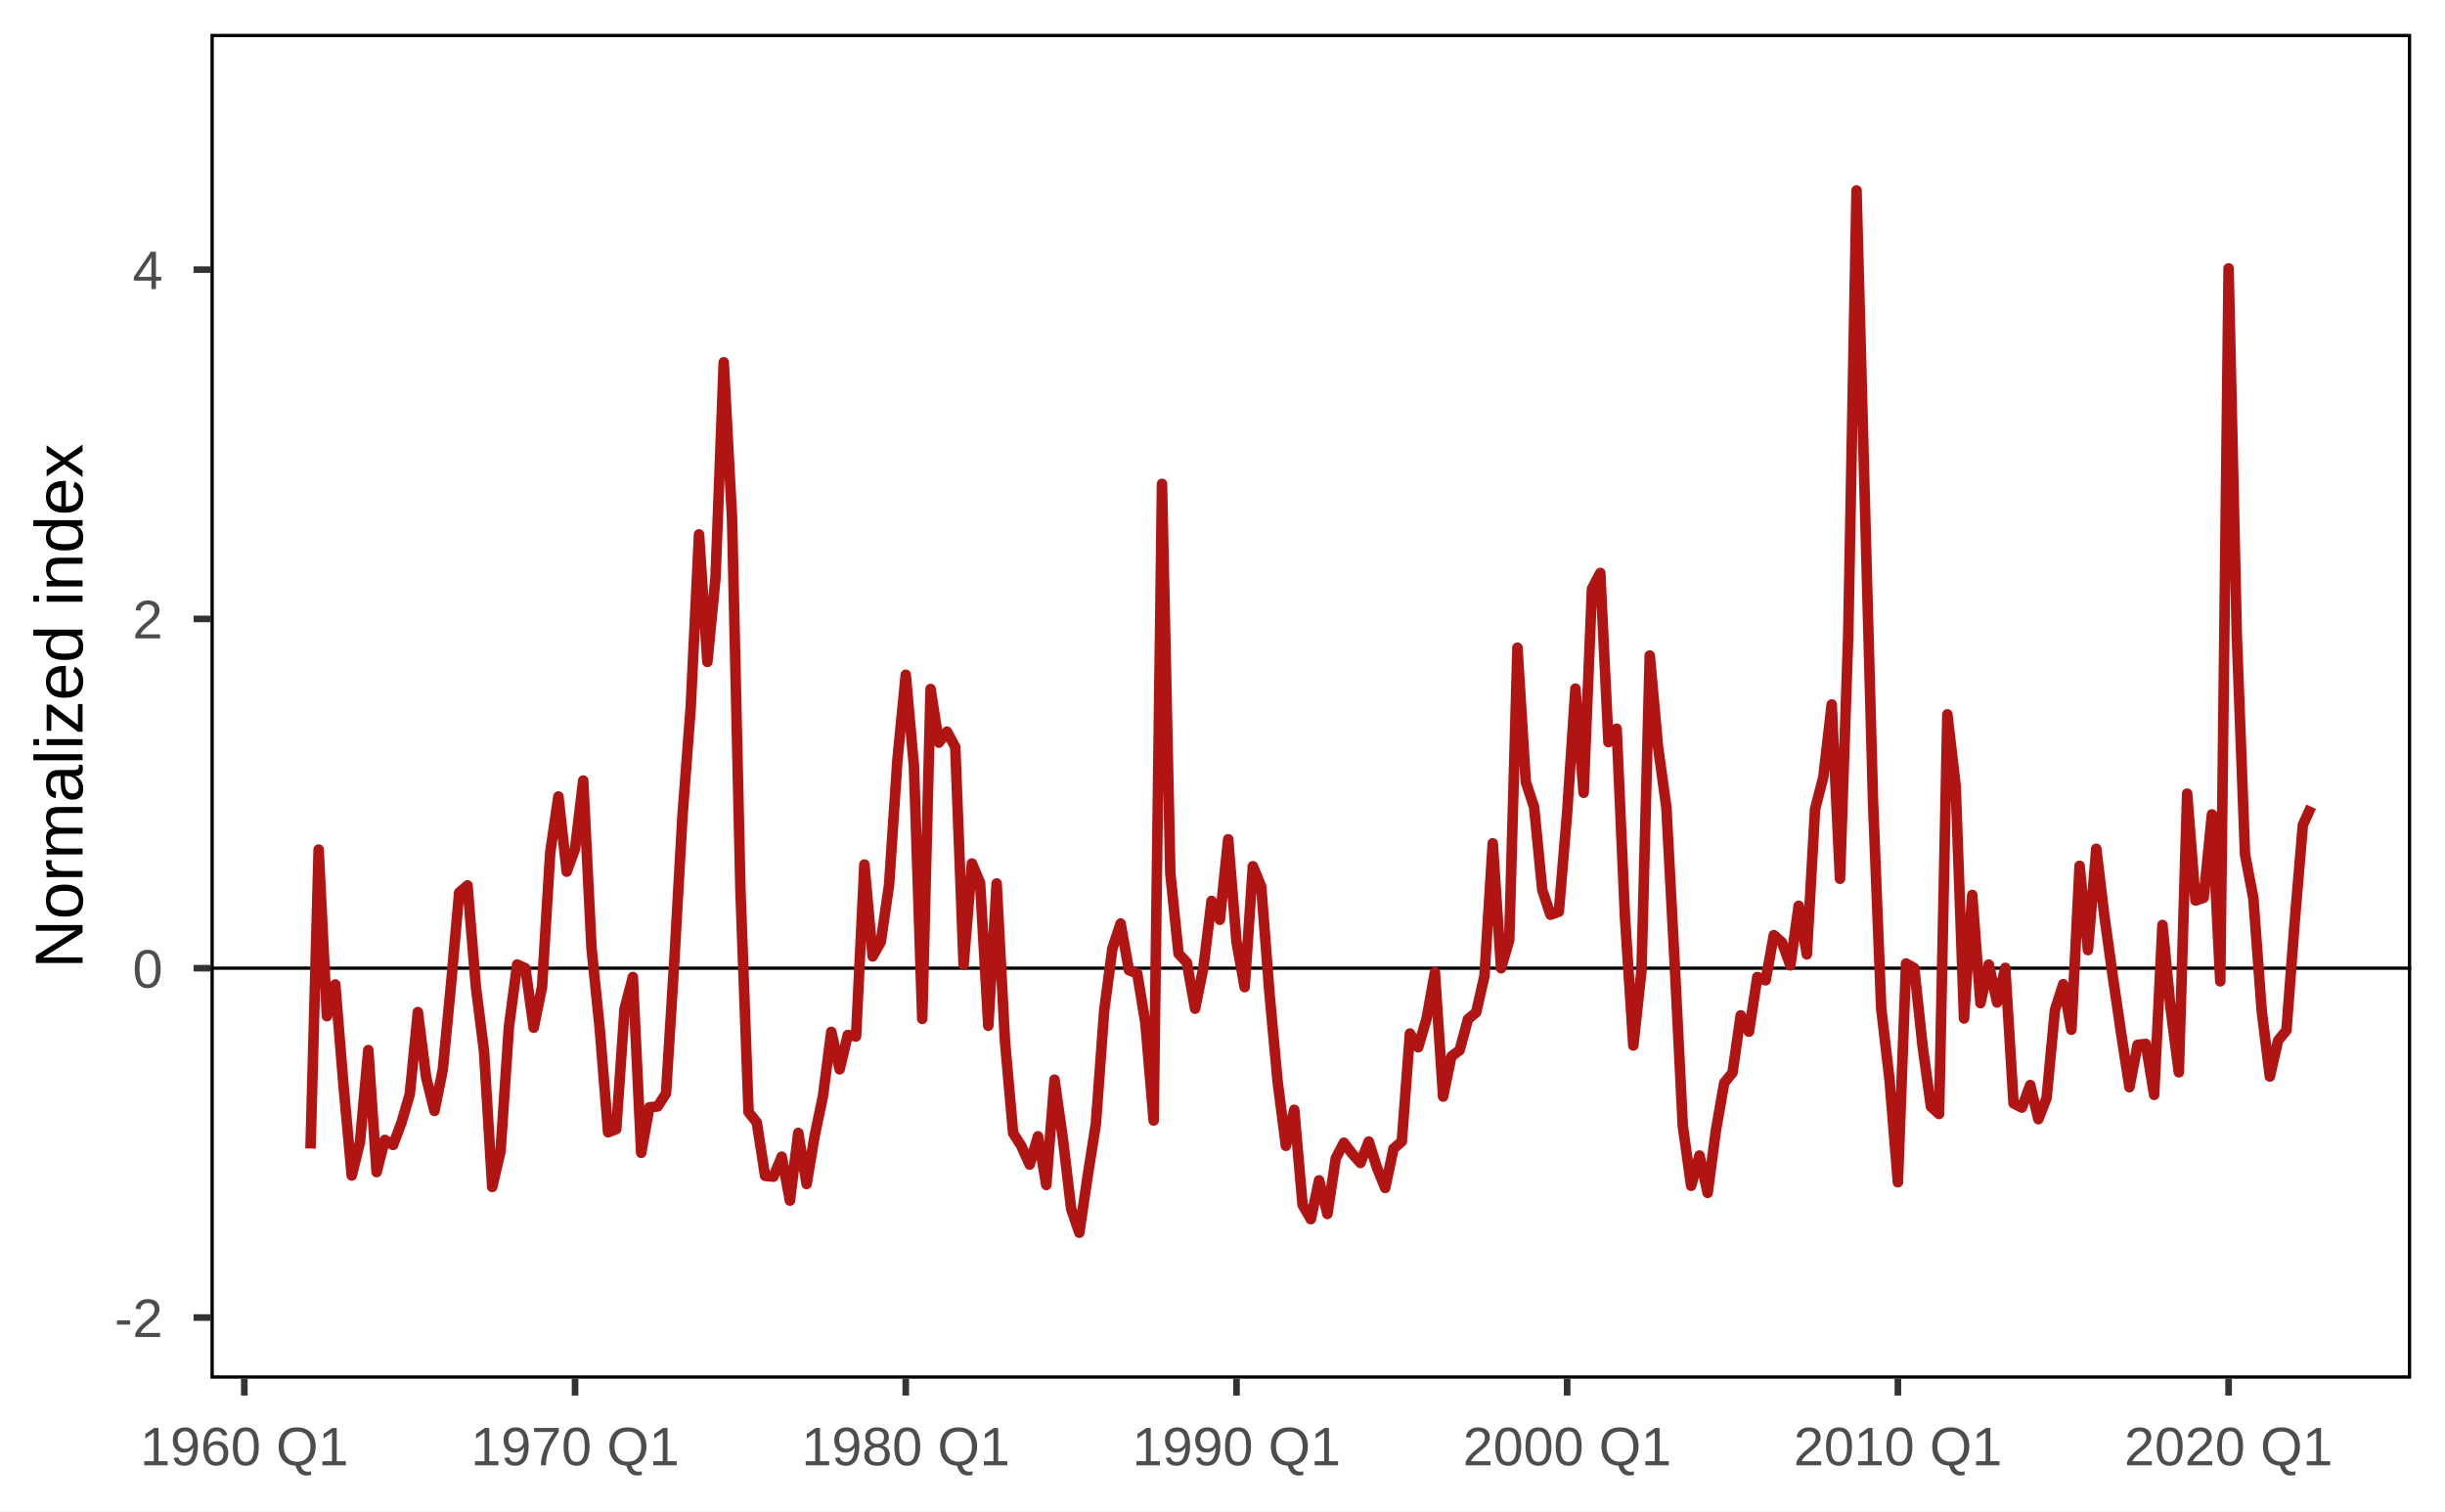
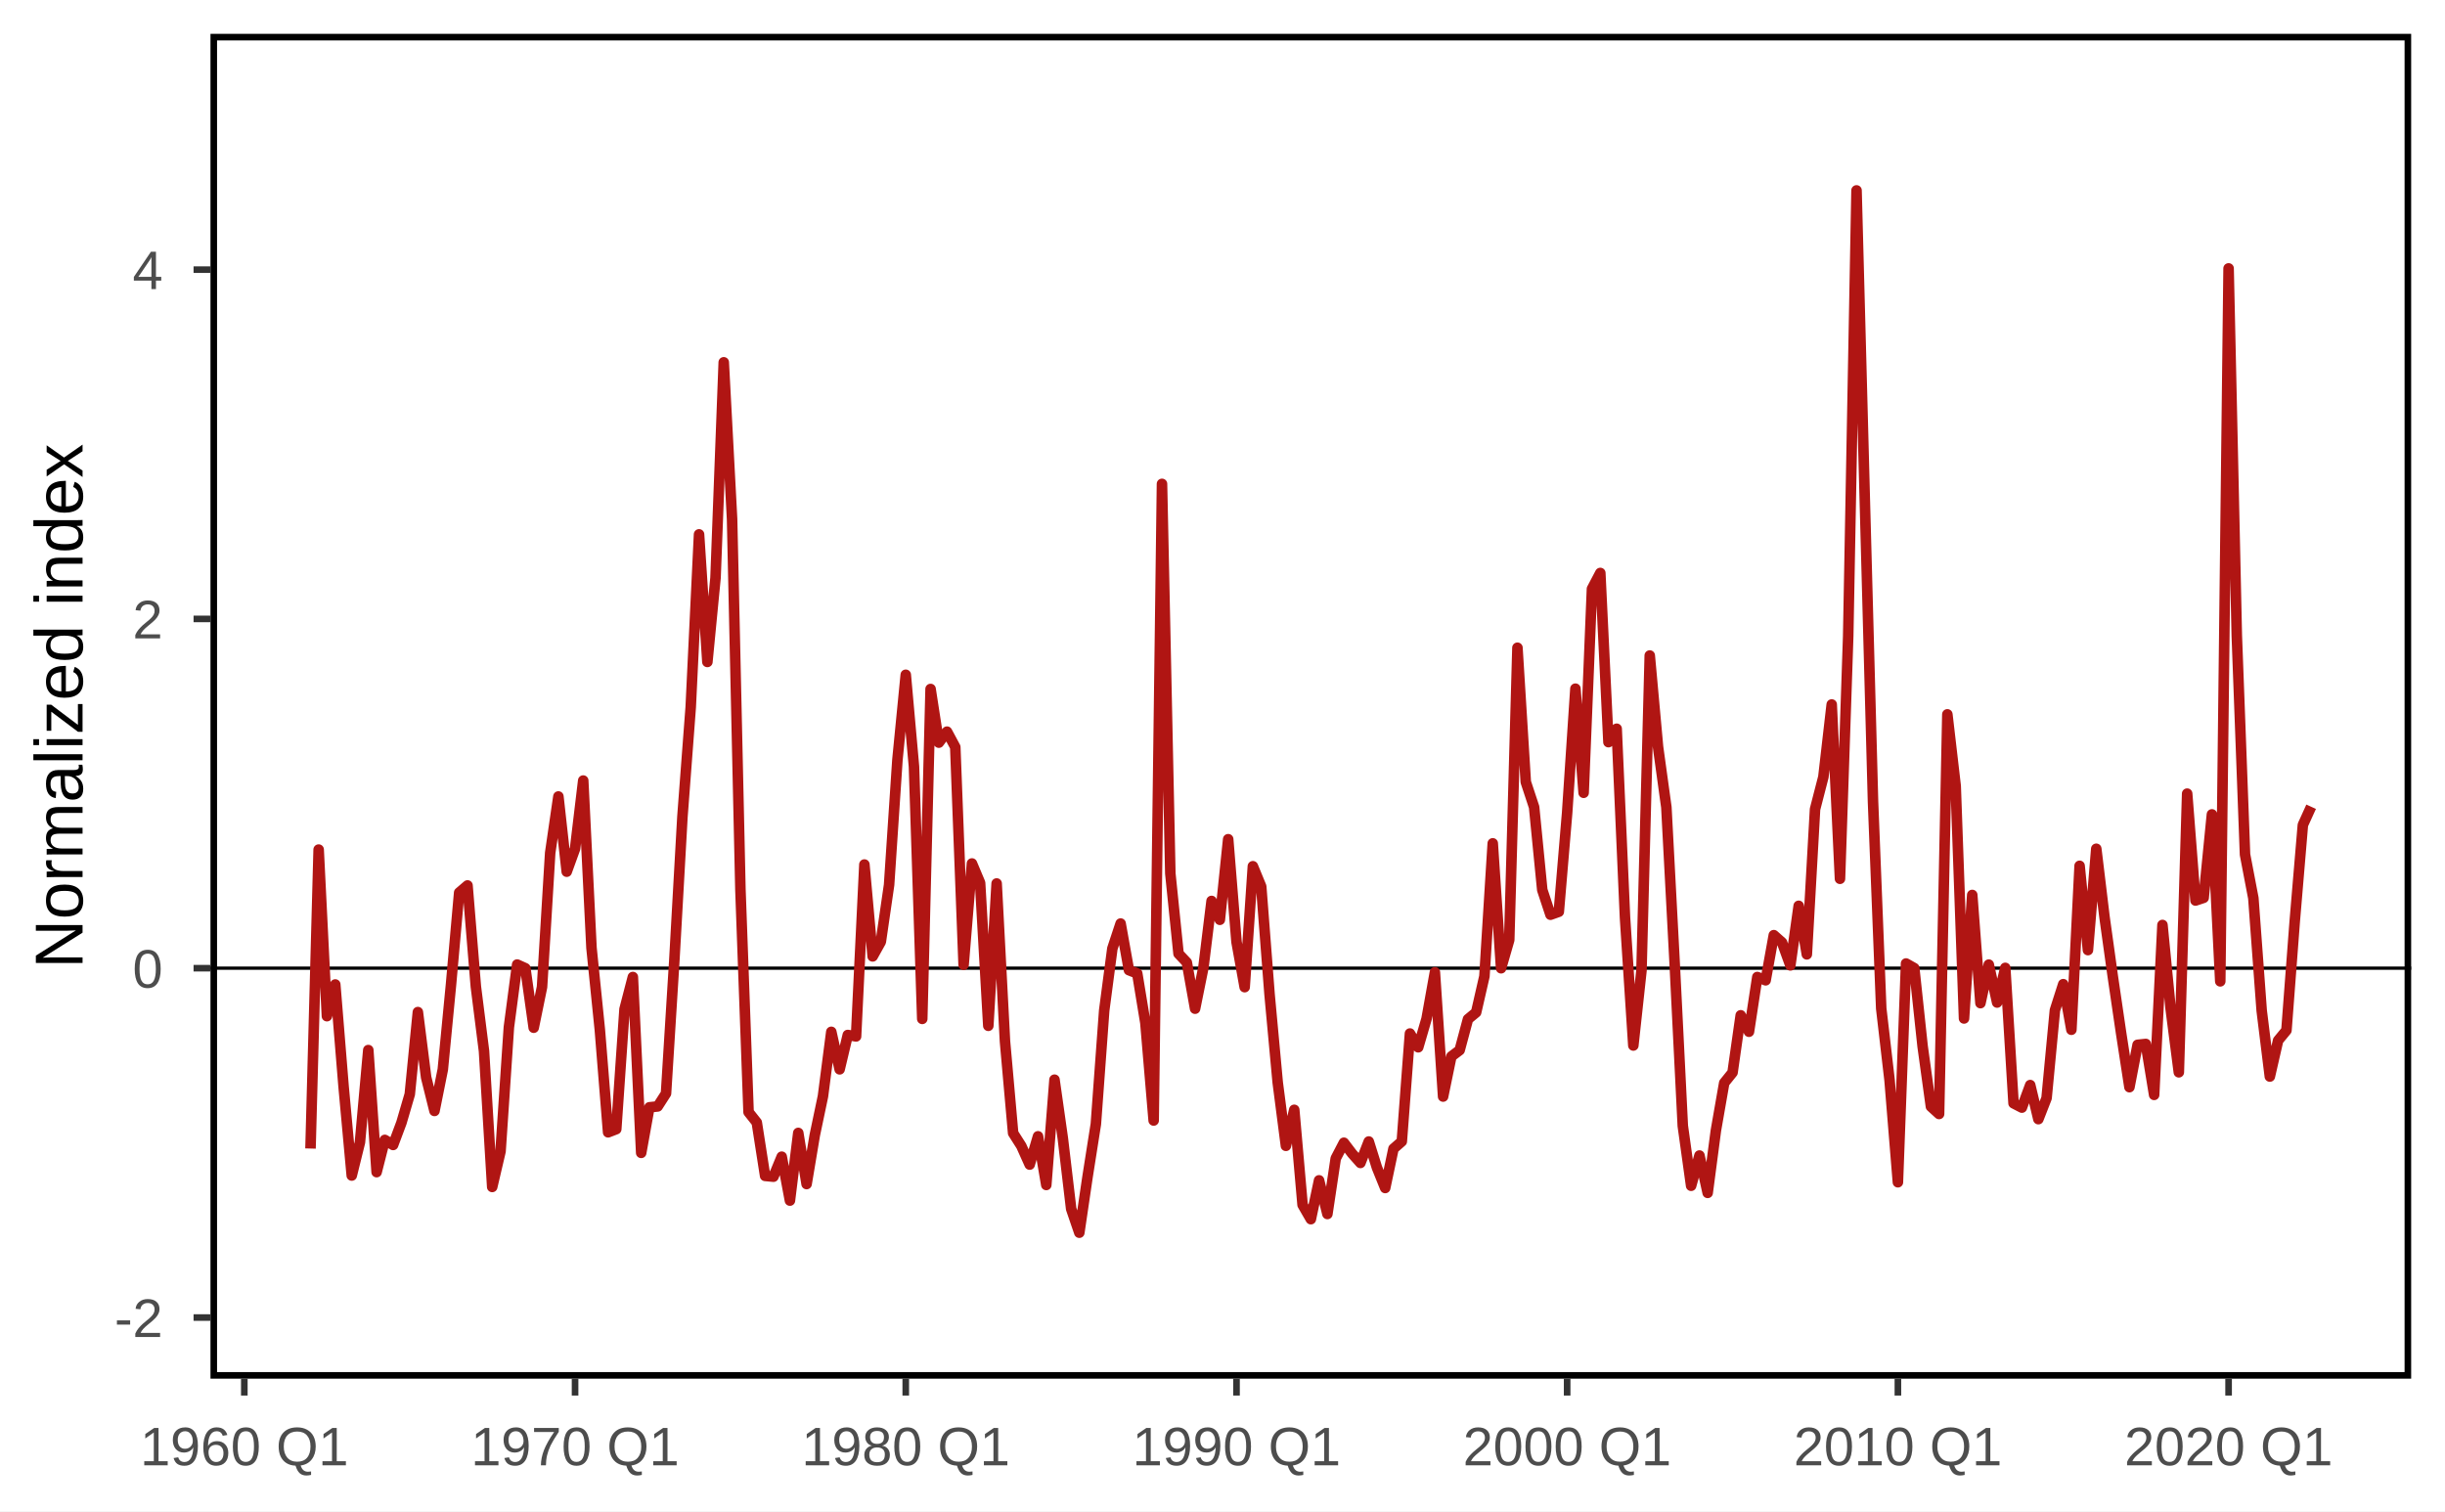
<svg xmlns="http://www.w3.org/2000/svg" class="svglite" width="396.00pt" height="244.75pt" viewBox="0 0 396.00 244.75">
  <defs>
    <style type="text/css">
    .svglite line, .svglite polyline, .svglite polygon, .svglite path, .svglite rect, .svglite circle {
      fill: none;
      stroke: #000000;
      stroke-linecap: round;
      stroke-linejoin: round;
      stroke-miterlimit: 10.00;
    }
    .svglite text {
      white-space: pre;
    }
  </style>
  </defs>
  <rect width="100%" height="100%" style="stroke: none; fill: #FFFFFF;" />
  <defs>
    <clipPath id="cpMC4wMHwzOTYuMDB8MC4wMHwyNDQuNzU=">
      <rect x="0.00" y="0.00" width="396.00" height="244.75" />
    </clipPath>
  </defs>
  <g clip-path="url(#cpMC4wMHwzOTYuMDB8MC4wMHwyNDQuNzU=)">
    <rect x="0" y="0.00" width="396.00" height="244.75" style="stroke-width: 1.07; stroke: #FFFFFF; fill: #FFFFFF;" />
  </g>
  <defs>
    <clipPath id="cpMzQuMDl8MzkwLjUyfDUuNDh8MjIzLjI5">
      <rect x="34.09" y="5.48" width="356.43" height="217.81" />
    </clipPath>
  </defs>
  <g clip-path="url(#cpMzQuMDl8MzkwLjUyfDUuNDh8MjIzLjI5)">
    <rect x="34.09" y="5.48" width="356.43" height="217.81" style="stroke-width: 1.07; stroke: none; fill: #FFFFFF;" />
    <line x1="34.09" y1="156.81" x2="390.52" y2="156.81" style="stroke-width: 0.53; stroke-linecap: butt;" />
    <polyline points="50.29,186.02 51.61,137.60 52.95,164.58 54.30,159.45 55.65,175.99 56.97,190.39 58.30,185.00 59.65,170.07 61.00,189.84 62.33,184.62 63.67,185.44 65.02,181.83 66.37,177.22 67.68,163.92 69.02,174.50 70.37,179.93 71.72,173.21 73.04,159.54 74.37,144.57 75.72,143.41 77.07,159.79 78.39,170.23 79.72,192.24 81.07,186.47 82.42,166.38 83.76,156.22 85.09,156.82 86.44,166.45 87.79,159.85 89.11,138.14 90.44,129.00 91.79,141.18 93.14,137.45 94.46,126.42 95.80,153.51 97.15,166.76 98.49,183.39 99.81,182.88 101.15,163.44 102.50,158.24 103.85,186.72 105.18,179.34 106.52,179.20 107.87,177.10 109.21,155.66 110.53,132.26 111.87,114.56 113.22,86.55 114.57,107.21 115.89,93.57 117.22,58.68 118.57,84.05 119.92,144.05 121.24,180.12 122.57,181.80 123.92,190.45 125.27,190.58 126.61,187.34 127.94,194.45 129.29,183.49 130.64,191.77 131.96,183.88 133.29,177.55 134.64,167.12 135.99,173.19 137.31,167.63 138.65,167.86 140.00,140.02 141.34,154.90 142.66,152.53 144.00,143.31 145.35,123.07 146.70,109.29 148.03,124.15 149.37,165.02 150.72,111.59 152.06,120.28 153.38,118.50 154.72,121.00 156.07,156.26 157.42,139.85 158.74,142.99 160.07,166.14 161.42,143.09 162.77,168.66 164.09,183.52 165.42,185.61 166.77,188.62 168.12,184.04 169.46,191.92 170.79,174.87 172.14,184.37 173.49,195.79 174.81,199.65 176.14,190.62 177.49,182.05 178.84,163.66 180.16,153.63 181.50,149.58 182.85,157.13 184.19,157.66 185.51,165.68 186.85,181.48 188.20,78.37 189.55,141.46 190.88,154.46 192.22,155.88 193.56,163.37 194.91,156.69 196.23,145.92 197.57,148.97 198.92,135.92 200.27,152.56 201.59,159.88 202.92,140.30 204.27,143.58 205.62,161.02 206.94,175.30 208.27,185.58 209.62,179.75 210.97,195.14 212.31,197.46 213.64,191.17 214.99,196.62 216.34,187.62 217.66,185.08 218.99,186.83 220.34,188.35 221.69,184.88 223.01,189.10 224.35,192.41 225.69,186.05 227.04,184.87 228.36,167.39 229.70,169.62 231.05,165.00 232.40,157.48 233.73,177.60 235.07,171.10 236.41,170.09 237.76,165.06 239.08,163.97 240.42,158.12 241.77,136.59 243.12,156.82 244.44,152.24 245.77,104.91 247.12,126.64 248.47,130.73 249.79,144.13 251.12,148.15 252.47,147.67 253.82,131.64 255.16,111.54 256.49,128.40 257.84,95.37 259.19,92.80 260.51,120.20 261.84,118.03 263.19,148.61 264.54,169.33 265.86,157.18 267.20,106.17 268.54,120.96 269.89,130.74 271.21,155.56 272.55,182.34 273.90,192.05 275.25,187.15 276.58,193.20 277.91,183.11 279.26,175.39 280.61,173.71 281.93,164.44 283.27,167.10 284.62,158.24 285.97,158.77 287.29,151.46 288.62,152.64 289.97,156.36 291.32,146.71 292.64,154.57 293.97,131.06 295.32,125.83 296.67,114.10 298.01,142.33 299.34,103.04 300.69,30.84 302.04,81.35 303.36,129.82 304.69,163.33 306.04,174.94 307.39,191.48 308.71,156.05 310.04,156.80 311.39,169.45 312.74,179.22 314.06,180.42 315.40,115.70 316.75,127.30 318.10,164.95 319.43,144.95 320.76,162.47 322.11,156.23 323.46,162.37 324.78,156.76 326.12,178.69 327.47,179.39 328.82,175.74 330.14,181.26 331.47,177.85 332.82,163.62 334.17,159.40 335.49,166.78 336.82,140.23 338.17,153.88 339.52,137.47 340.85,148.50 342.19,158.11 343.54,167.31 344.89,176.08 346.21,169.22 347.54,169.08 348.89,177.33 350.24,149.81 351.56,163.34 352.89,173.67 354.24,128.54 355.59,145.85 356.91,145.41 358.25,131.90 359.60,158.94 360.95,43.47 362.28,102.94 363.61,138.40 364.96,145.46 366.31,163.68 367.63,174.36 368.97,168.52 370.32,166.88 371.66,149.25 372.98,133.61 374.32,130.66 " style="stroke-width: 1.71; stroke: #B01513; stroke-linecap: butt;" />
-     <rect x="34.09" y="5.48" width="356.43" height="217.81" style="stroke-width: 1.07;" />
+     <rect x="34.09" y="5.48" width="356.43" height="217.81" style="stroke-width: 2.13;" />
  </g>
  <g clip-path="url(#cpMC4wMHwzOTYuMDB8MC4wMHwyNDQuNzU=)">
    <text x="26.37" y="216.54" text-anchor="end" style="font-size: 8.80px;fill: #4D4D4D; font-family: &quot;Arial&quot;;" textLength="7.83px" lengthAdjust="spacingAndGlyphs">-2</text>
    <text x="26.37" y="159.97" text-anchor="end" style="font-size: 8.80px;fill: #4D4D4D; font-family: &quot;Arial&quot;;" textLength="4.90px" lengthAdjust="spacingAndGlyphs">0</text>
    <text x="26.37" y="103.39" text-anchor="end" style="font-size: 8.80px;fill: #4D4D4D; font-family: &quot;Arial&quot;;" textLength="4.90px" lengthAdjust="spacingAndGlyphs">2</text>
    <text x="26.37" y="46.82" text-anchor="end" style="font-size: 8.80px;fill: #4D4D4D; font-family: &quot;Arial&quot;;" textLength="4.90px" lengthAdjust="spacingAndGlyphs">4</text>
    <polyline points="31.35,213.39 34.09,213.39 " style="stroke-width: 1.07; stroke: #333333; stroke-linecap: butt;" />
    <polyline points="31.35,156.81 34.09,156.81 " style="stroke-width: 1.07; stroke: #333333; stroke-linecap: butt;" />
    <polyline points="31.35,100.24 34.09,100.24 " style="stroke-width: 1.07; stroke: #333333; stroke-linecap: butt;" />
    <polyline points="31.35,43.67 34.09,43.67 " style="stroke-width: 1.07; stroke: #333333; stroke-linecap: butt;" />
    <polyline points="39.57,226.03 39.57,223.29 " style="stroke-width: 1.07; stroke: #333333; stroke-linecap: butt;" />
    <polyline points="93.14,226.03 93.14,223.29 " style="stroke-width: 1.07; stroke: #333333; stroke-linecap: butt;" />
    <polyline points="146.70,226.03 146.70,223.29 " style="stroke-width: 1.07; stroke: #333333; stroke-linecap: butt;" />
    <polyline points="200.27,226.03 200.27,223.29 " style="stroke-width: 1.07; stroke: #333333; stroke-linecap: butt;" />
    <polyline points="253.82,226.03 253.82,223.29 " style="stroke-width: 1.07; stroke: #333333; stroke-linecap: butt;" />
    <polyline points="307.39,226.03 307.39,223.29 " style="stroke-width: 1.07; stroke: #333333; stroke-linecap: butt;" />
    <polyline points="360.95,226.03 360.95,223.29 " style="stroke-width: 1.07; stroke: #333333; stroke-linecap: butt;" />
    <text x="39.57" y="237.32" text-anchor="middle" style="font-size: 8.80px;fill: #4D4D4D; font-family: &quot;Arial&quot;;" textLength="33.76px" lengthAdjust="spacingAndGlyphs">1960 Q1</text>
    <text x="93.14" y="237.32" text-anchor="middle" style="font-size: 8.80px;fill: #4D4D4D; font-family: &quot;Arial&quot;;" textLength="33.76px" lengthAdjust="spacingAndGlyphs">1970 Q1</text>
    <text x="146.70" y="237.32" text-anchor="middle" style="font-size: 8.80px;fill: #4D4D4D; font-family: &quot;Arial&quot;;" textLength="33.76px" lengthAdjust="spacingAndGlyphs">1980 Q1</text>
    <text x="200.27" y="237.32" text-anchor="middle" style="font-size: 8.80px;fill: #4D4D4D; font-family: &quot;Arial&quot;;" textLength="33.76px" lengthAdjust="spacingAndGlyphs">1990 Q1</text>
    <text x="253.82" y="237.32" text-anchor="middle" style="font-size: 8.80px;fill: #4D4D4D; font-family: &quot;Arial&quot;;" textLength="33.76px" lengthAdjust="spacingAndGlyphs">2000 Q1</text>
    <text x="307.39" y="237.32" text-anchor="middle" style="font-size: 8.80px;fill: #4D4D4D; font-family: &quot;Arial&quot;;" textLength="33.76px" lengthAdjust="spacingAndGlyphs">2010 Q1</text>
    <text x="360.95" y="237.32" text-anchor="middle" style="font-size: 8.80px;fill: #4D4D4D; font-family: &quot;Arial&quot;;" textLength="33.76px" lengthAdjust="spacingAndGlyphs">2020 Q1</text>
    <text transform="translate(13.37,114.38) rotate(-90)" text-anchor="middle" style="font-size: 11.00px; font-family: &quot;Arial&quot;;" textLength="84.99px" lengthAdjust="spacingAndGlyphs">Normalized index</text>
  </g>
</svg>
